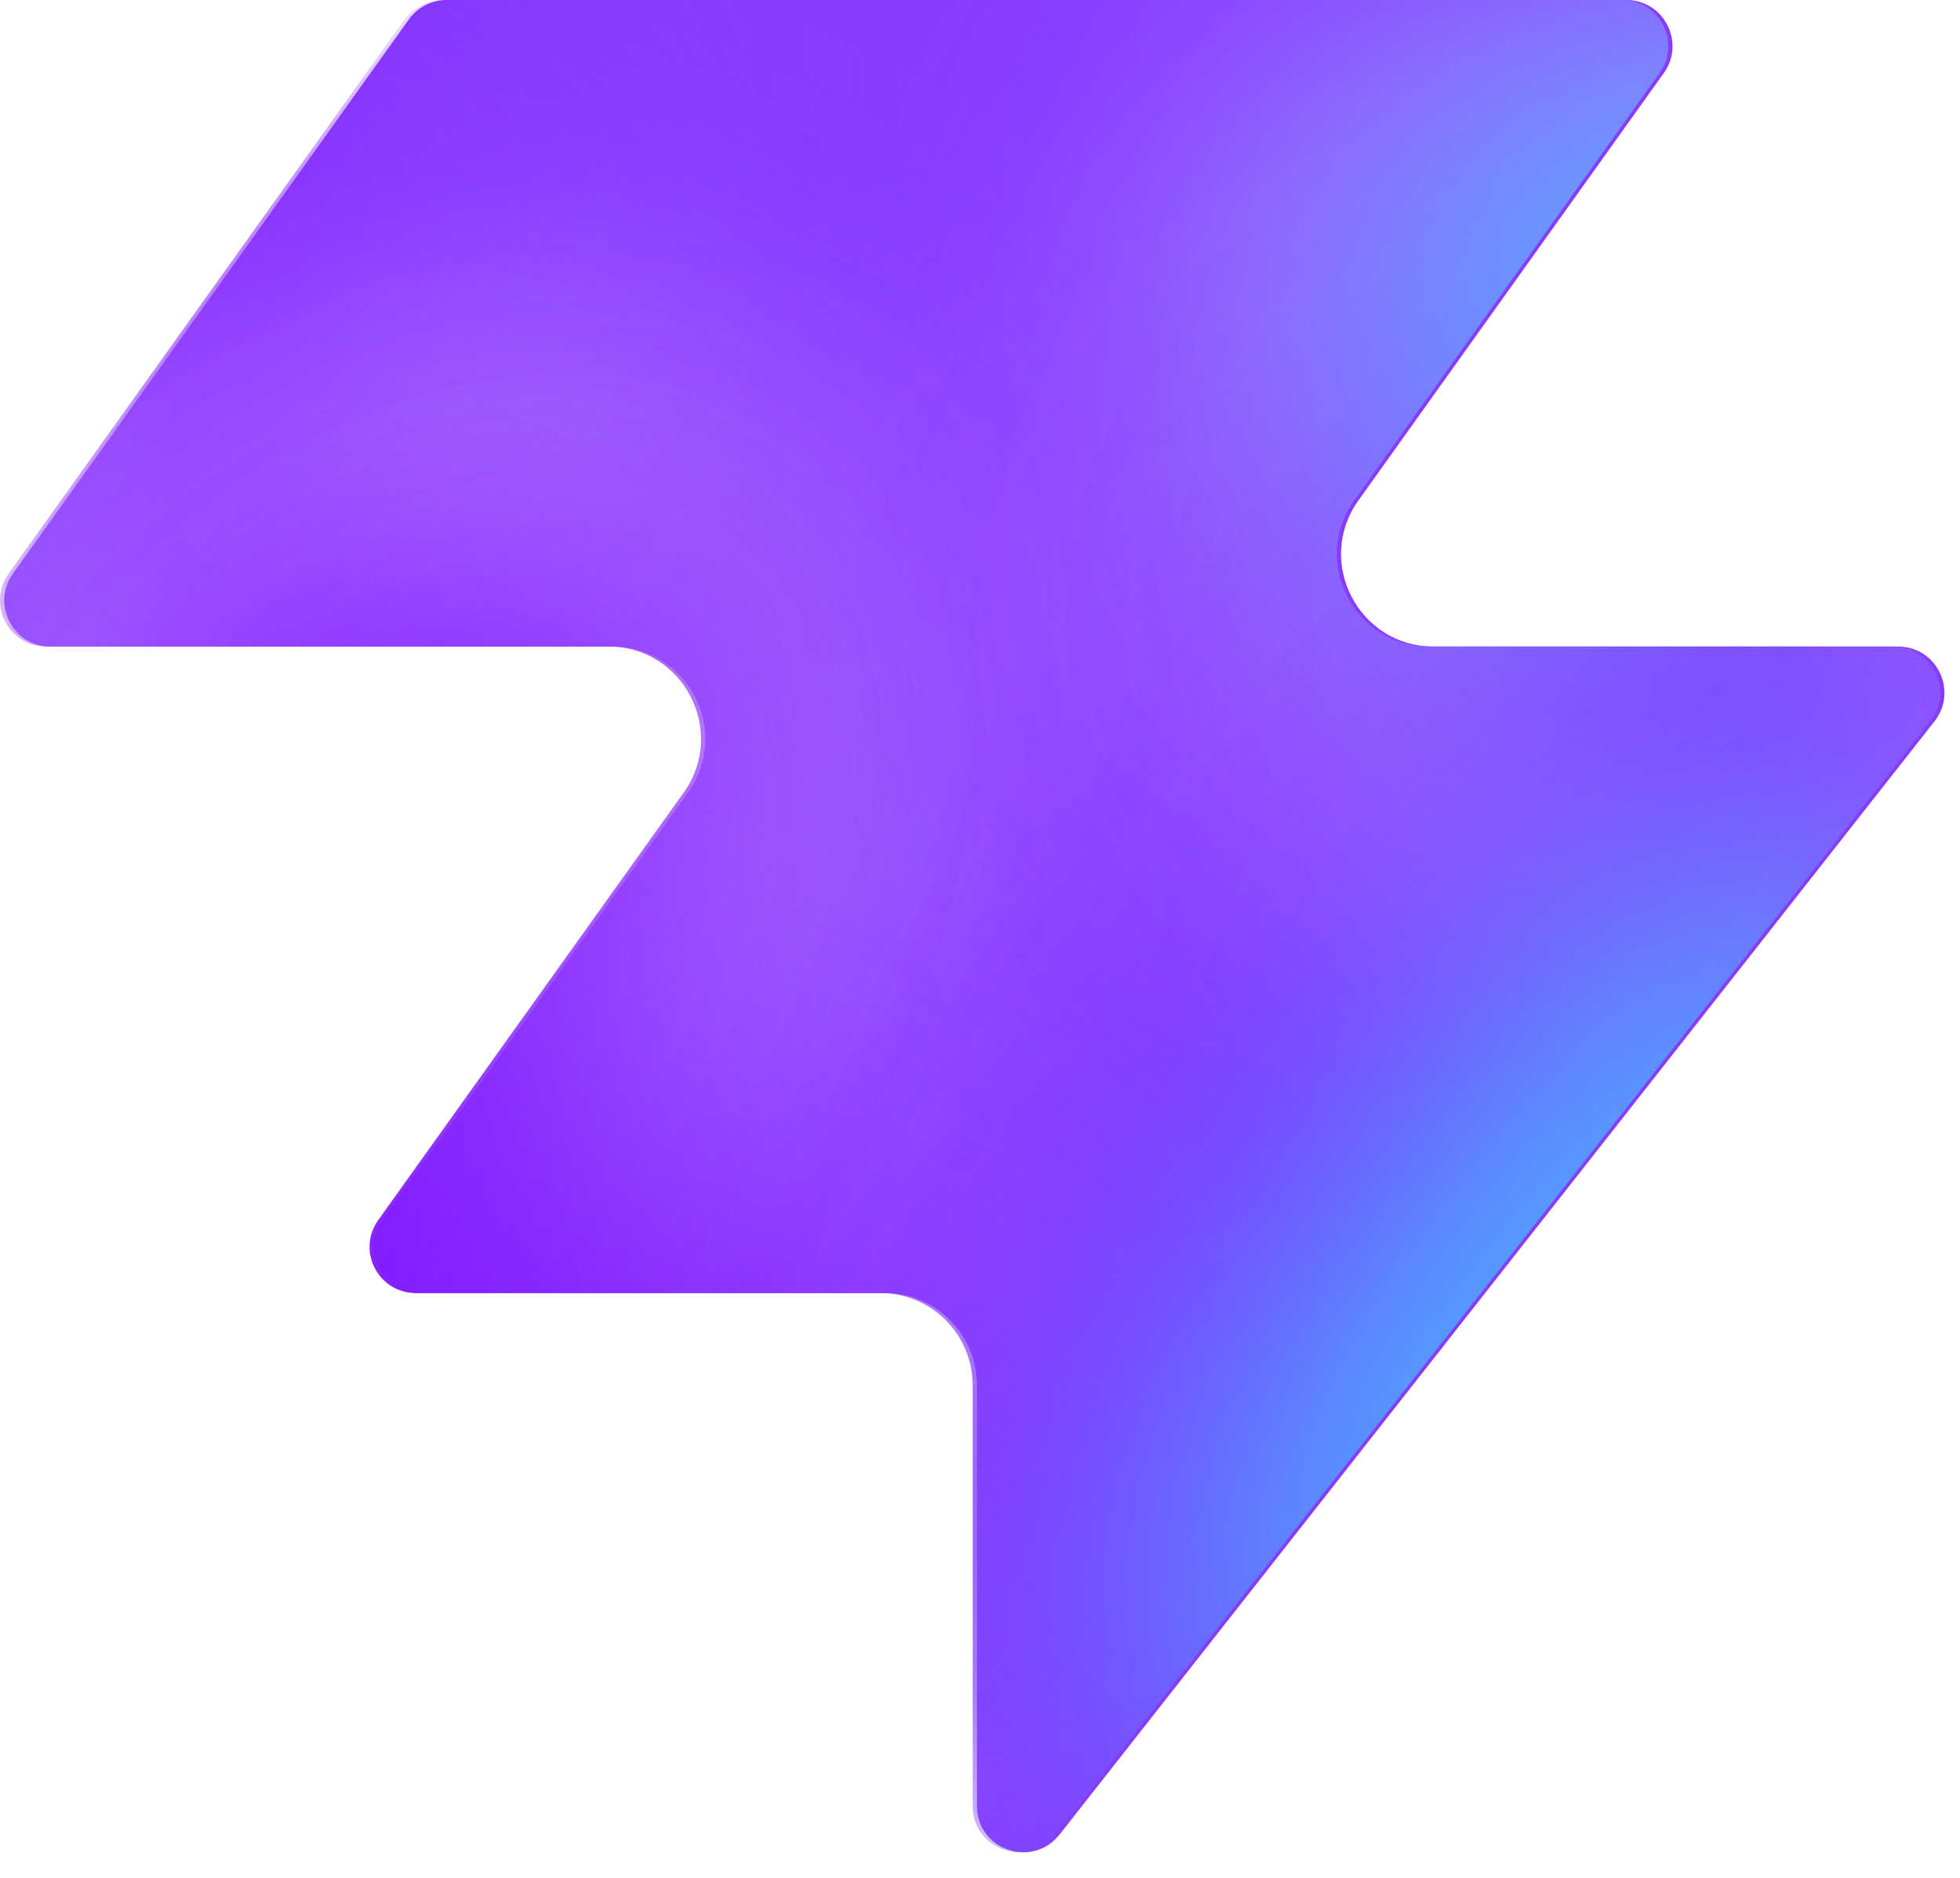
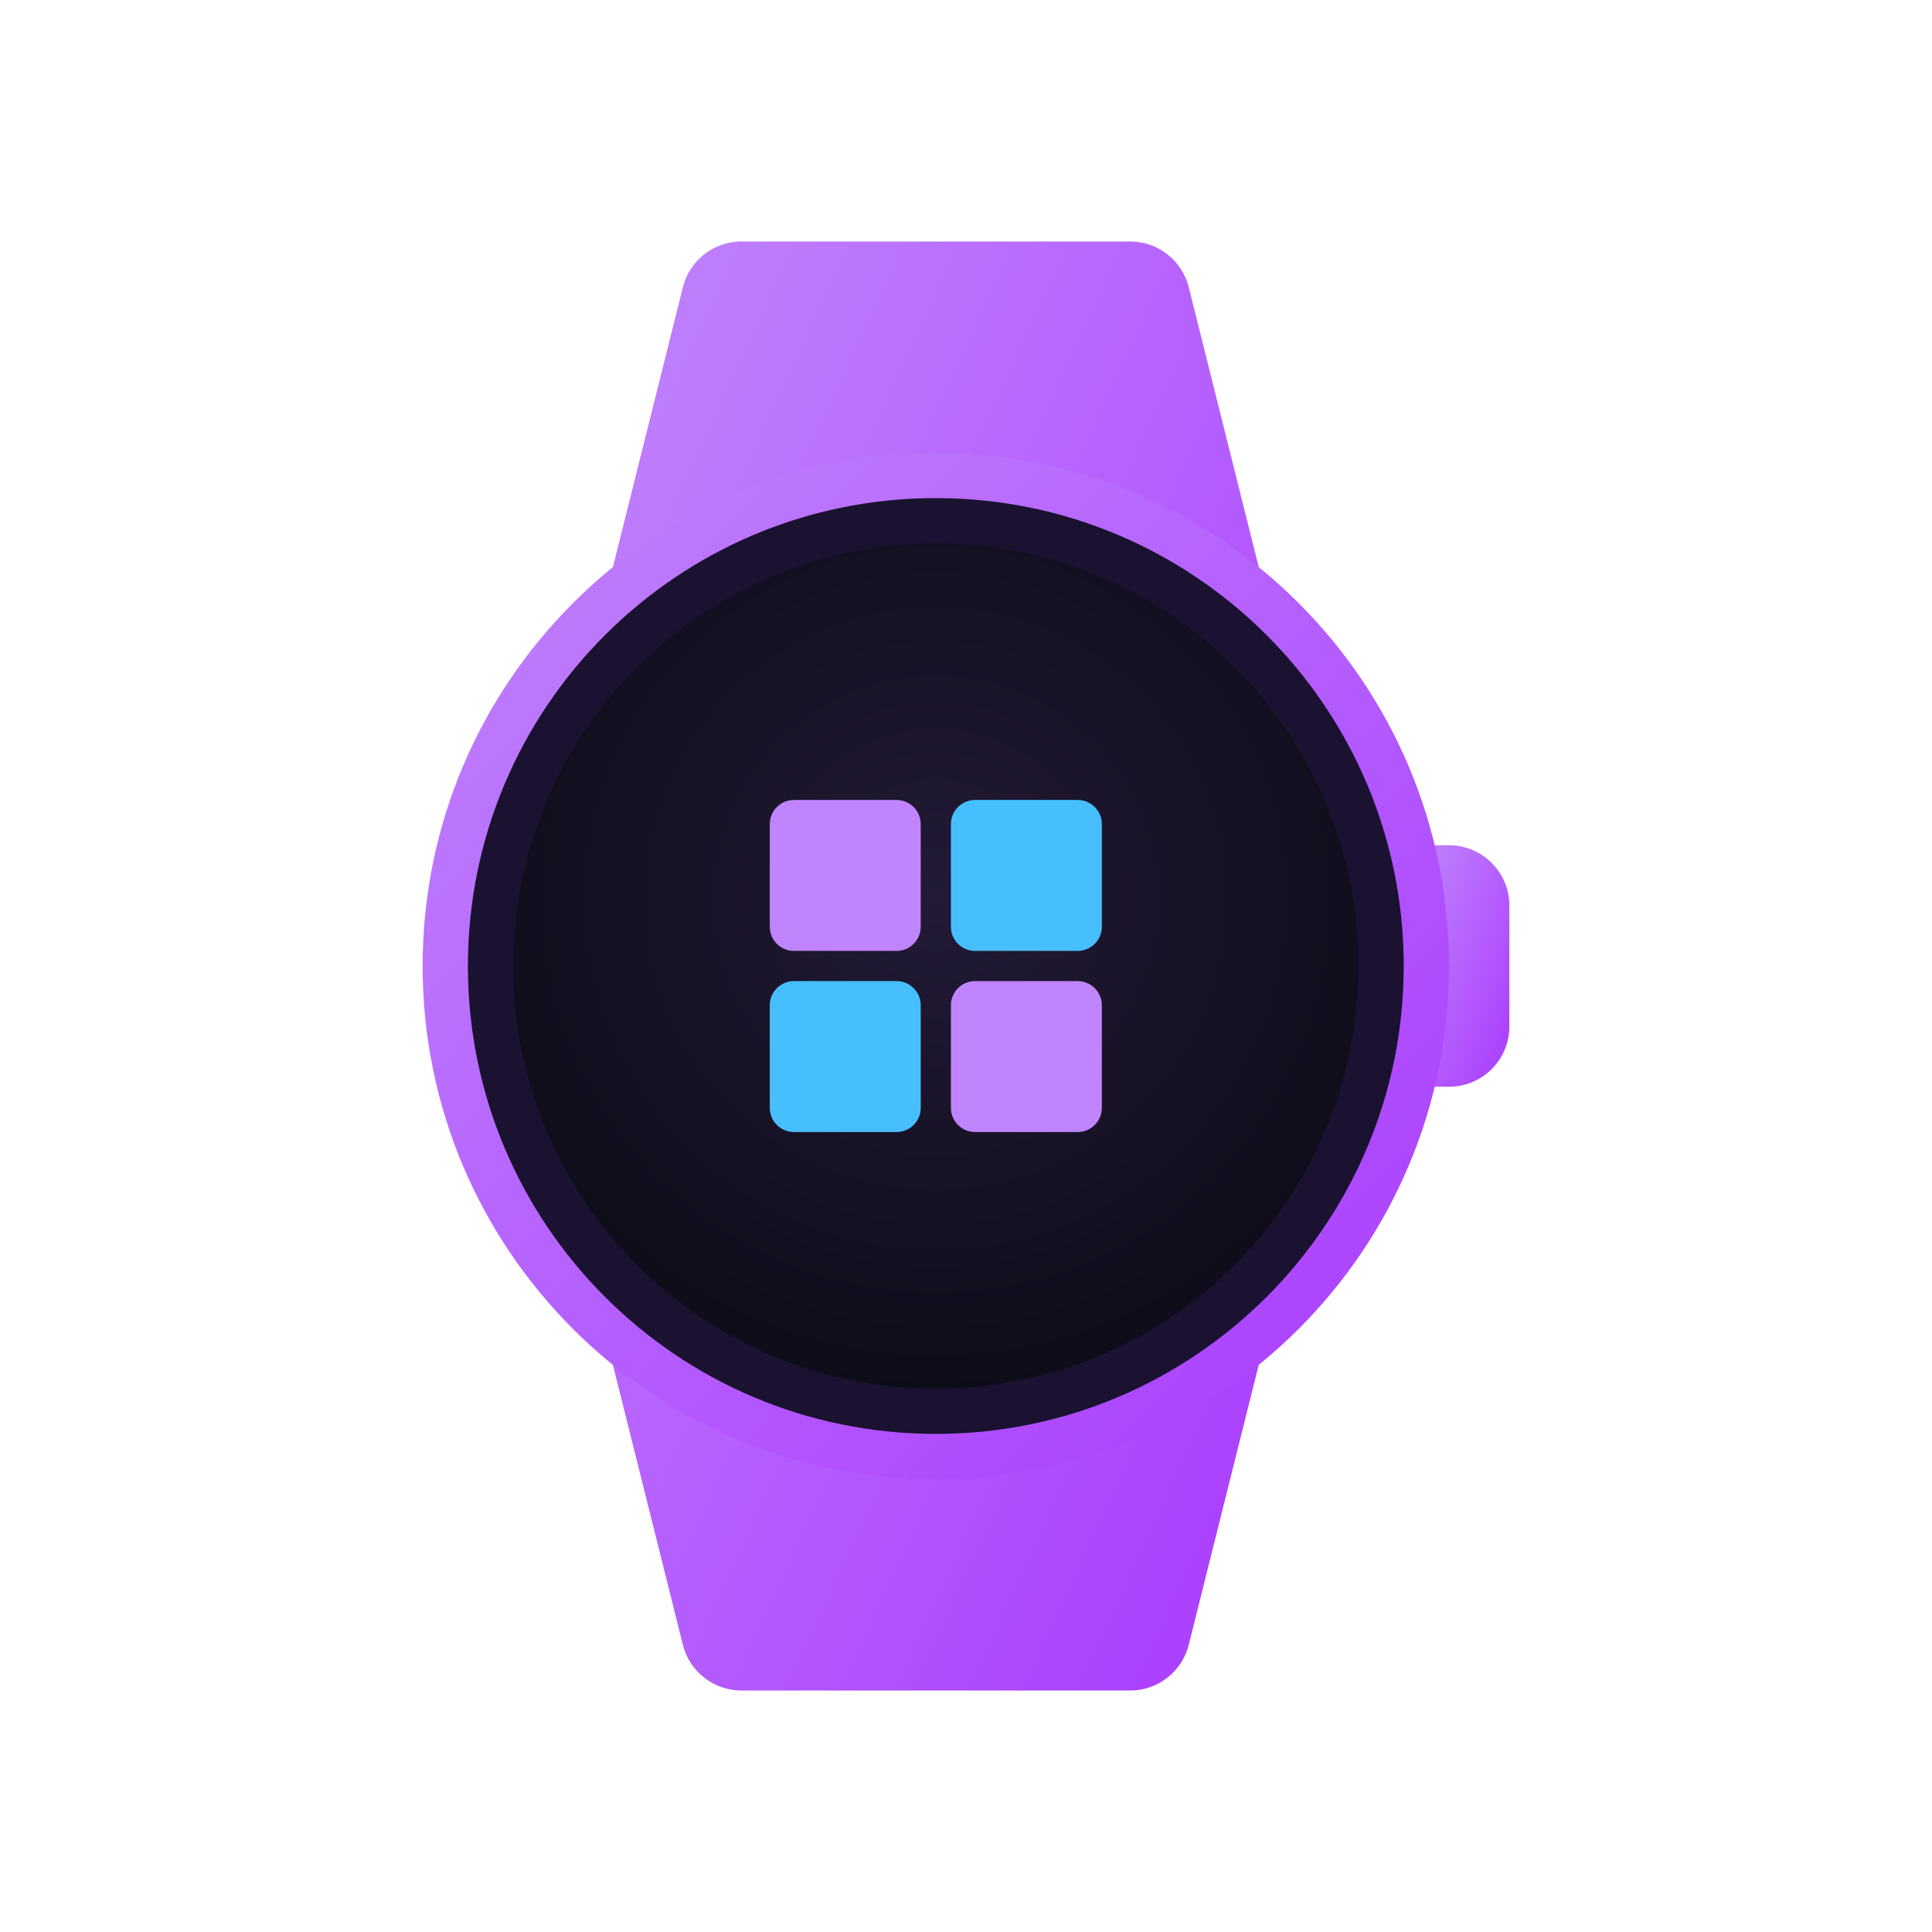
- <svg xmlns="http://www.w3.org/2000/svg" width="48" height="46" fill="none" viewBox="0 0 48 46">
-   <path fill="#863bff" d="M25.946 44.938c-.664.845-2.021.375-2.021-.698V33.937a2.26 2.26 0 0 0-2.262-2.262H10.287c-.92 0-1.456-1.04-.92-1.788l7.48-10.471c1.07-1.497 0-3.578-1.842-3.578H1.237c-.92 0-1.456-1.04-.92-1.788L10.013.474c.214-.297.556-.474.92-.474h28.894c.92 0 1.456 1.04.92 1.788l-7.48 10.471c-1.07 1.498 0 3.579 1.842 3.579h11.377c.943 0 1.473 1.088.89 1.83L25.947 44.94z" style="fill:#863bff;fill:color(display-p3 .525 .23 1);fill-opacity:1" />
-   <mask id="a" width="48" height="46" x="0" y="0" maskUnits="userSpaceOnUse" style="mask-type:alpha">
-     <path fill="#000" d="M25.842 44.938c-.664.844-2.021.375-2.021-.698V33.937a2.26 2.26 0 0 0-2.262-2.262H10.183c-.92 0-1.456-1.04-.92-1.788l7.48-10.471c1.07-1.498 0-3.579-1.842-3.579H1.133c-.92 0-1.456-1.04-.92-1.787L9.91.473c.214-.297.556-.474.92-.474h28.894c.92 0 1.456 1.04.92 1.788l-7.48 10.471c-1.07 1.498 0 3.578 1.842 3.578h11.377c.943 0 1.473 1.088.89 1.832L25.843 44.94z" style="fill:#000;fill-opacity:1" />
-   </mask>
-   <g mask="url(#a)">
-     <g filter="url(#b)">
-       <ellipse cx="5.508" cy="14.704" fill="#ede6ff" rx="5.508" ry="14.704" style="fill:#ede6ff;fill:color(display-p3 .927 .903 1);fill-opacity:1" transform="matrix(.00324 1 1 -.00324 -4.47 31.516)" />
-     </g>
-     <g filter="url(#c)">
-       <ellipse cx="10.399" cy="29.851" fill="#ede6ff" rx="10.399" ry="29.851" style="fill:#ede6ff;fill:color(display-p3 .927 .903 1);fill-opacity:1" transform="matrix(.00324 1 1 -.00324 -39.328 7.883)" />
-     </g>
-     <g filter="url(#d)">
-       <ellipse cx="5.508" cy="30.487" fill="#7e14ff" rx="5.508" ry="30.487" style="fill:#7e14ff;fill:color(display-p3 .492 .077 1);fill-opacity:1" transform="rotate(89.814 -25.913 -14.639)scale(1 -1)" />
-     </g>
-     <g filter="url(#e)">
-       <ellipse cx="5.508" cy="30.599" fill="#7e14ff" rx="5.508" ry="30.599" style="fill:#7e14ff;fill:color(display-p3 .492 .077 1);fill-opacity:1" transform="rotate(89.814 -32.644 -3.334)scale(1 -1)" />
-     </g>
-     <g filter="url(#f)">
-       <ellipse cx="5.508" cy="30.599" fill="#7e14ff" rx="5.508" ry="30.599" style="fill:#7e14ff;fill:color(display-p3 .492 .077 1);fill-opacity:1" transform="matrix(.00324 1 1 -.00324 -34.34 30.47)" />
-     </g>
-     <g filter="url(#g)">
-       <ellipse cx="14.072" cy="22.078" fill="#ede6ff" rx="14.072" ry="22.078" style="fill:#ede6ff;fill:color(display-p3 .927 .903 1);fill-opacity:1" transform="rotate(93.35 24.506 48.493)scale(-1 1)" />
-     </g>
-     <g filter="url(#h)">
-       <ellipse cx="3.47" cy="21.501" fill="#7e14ff" rx="3.47" ry="21.501" style="fill:#7e14ff;fill:color(display-p3 .492 .077 1);fill-opacity:1" transform="rotate(89.009 28.708 47.59)scale(-1 1)" />
-     </g>
-     <g filter="url(#i)">
-       <ellipse cx="3.47" cy="21.501" fill="#7e14ff" rx="3.47" ry="21.501" style="fill:#7e14ff;fill:color(display-p3 .492 .077 1);fill-opacity:1" transform="rotate(89.009 28.708 47.59)scale(-1 1)" />
-     </g>
-     <g filter="url(#j)">
-       <ellipse cx=".387" cy="8.972" fill="#7e14ff" rx="4.407" ry="29.108" style="fill:#7e14ff;fill:color(display-p3 .492 .077 1);fill-opacity:1" transform="rotate(39.51 .387 8.972)" />
-     </g>
-     <g filter="url(#k)">
-       <ellipse cx="47.523" cy="-6.092" fill="#7e14ff" rx="4.407" ry="29.108" style="fill:#7e14ff;fill:color(display-p3 .492 .077 1);fill-opacity:1" transform="rotate(37.892 47.523 -6.092)" />
-     </g>
-     <g filter="url(#l)">
-       <ellipse cx="41.412" cy="6.333" fill="#47bfff" rx="5.971" ry="9.665" style="fill:#47bfff;fill:color(display-p3 .28 .748 1);fill-opacity:1" transform="rotate(37.892 41.412 6.333)" />
-     </g>
-     <g filter="url(#m)">
-       <ellipse cx="-1.879" cy="38.332" fill="#7e14ff" rx="4.407" ry="29.108" style="fill:#7e14ff;fill:color(display-p3 .492 .077 1);fill-opacity:1" transform="rotate(37.892 -1.88 38.332)" />
-     </g>
-     <g filter="url(#n)">
-       <ellipse cx="-1.879" cy="38.332" fill="#7e14ff" rx="4.407" ry="29.108" style="fill:#7e14ff;fill:color(display-p3 .492 .077 1);fill-opacity:1" transform="rotate(37.892 -1.88 38.332)" />
-     </g>
-     <g filter="url(#o)">
-       <ellipse cx="35.651" cy="29.907" fill="#7e14ff" rx="4.407" ry="29.108" style="fill:#7e14ff;fill:color(display-p3 .492 .077 1);fill-opacity:1" transform="rotate(37.892 35.651 29.907)" />
-     </g>
-     <g filter="url(#p)">
-       <ellipse cx="38.418" cy="32.4" fill="#47bfff" rx="5.971" ry="15.297" style="fill:#47bfff;fill:color(display-p3 .28 .748 1);fill-opacity:1" transform="rotate(37.892 38.418 32.4)" />
-     </g>
-   </g>
+ <svg xmlns="http://www.w3.org/2000/svg" viewBox="0 0 64 64" role="img" aria-label="DaFit Canvas">
  <defs>
-     <filter id="b" width="60.045" height="41.654" x="-19.77" y="16.149" color-interpolation-filters="sRGB" filterUnits="userSpaceOnUse">
-       <feFlood flood-opacity="0" result="BackgroundImageFix" />
-       <feBlend in="SourceGraphic" in2="BackgroundImageFix" result="shape" />
-       <feGaussianBlur result="effect1_foregroundBlur_2002_17158" stdDeviation="7.659" />
-     </filter>
-     <filter id="c" width="90.34" height="51.437" x="-54.613" y="-7.533" color-interpolation-filters="sRGB" filterUnits="userSpaceOnUse">
-       <feFlood flood-opacity="0" result="BackgroundImageFix" />
-       <feBlend in="SourceGraphic" in2="BackgroundImageFix" result="shape" />
-       <feGaussianBlur result="effect1_foregroundBlur_2002_17158" stdDeviation="7.659" />
-     </filter>
-     <filter id="d" width="79.355" height="29.4" x="-49.64" y="2.03" color-interpolation-filters="sRGB" filterUnits="userSpaceOnUse">
-       <feFlood flood-opacity="0" result="BackgroundImageFix" />
-       <feBlend in="SourceGraphic" in2="BackgroundImageFix" result="shape" />
-       <feGaussianBlur result="effect1_foregroundBlur_2002_17158" stdDeviation="4.596" />
-     </filter>
-     <filter id="e" width="79.579" height="29.4" x="-45.045" y="20.029" color-interpolation-filters="sRGB" filterUnits="userSpaceOnUse">
-       <feFlood flood-opacity="0" result="BackgroundImageFix" />
-       <feBlend in="SourceGraphic" in2="BackgroundImageFix" result="shape" />
-       <feGaussianBlur result="effect1_foregroundBlur_2002_17158" stdDeviation="4.596" />
-     </filter>
-     <filter id="f" width="79.579" height="29.4" x="-43.513" y="21.178" color-interpolation-filters="sRGB" filterUnits="userSpaceOnUse">
-       <feFlood flood-opacity="0" result="BackgroundImageFix" />
-       <feBlend in="SourceGraphic" in2="BackgroundImageFix" result="shape" />
-       <feGaussianBlur result="effect1_foregroundBlur_2002_17158" stdDeviation="4.596" />
-     </filter>
-     <filter id="g" width="74.749" height="58.852" x="15.756" y="-17.901" color-interpolation-filters="sRGB" filterUnits="userSpaceOnUse">
-       <feFlood flood-opacity="0" result="BackgroundImageFix" />
-       <feBlend in="SourceGraphic" in2="BackgroundImageFix" result="shape" />
-       <feGaussianBlur result="effect1_foregroundBlur_2002_17158" stdDeviation="7.659" />
-     </filter>
-     <filter id="h" width="61.377" height="25.362" x="23.548" y="2.284" color-interpolation-filters="sRGB" filterUnits="userSpaceOnUse">
-       <feFlood flood-opacity="0" result="BackgroundImageFix" />
-       <feBlend in="SourceGraphic" in2="BackgroundImageFix" result="shape" />
-       <feGaussianBlur result="effect1_foregroundBlur_2002_17158" stdDeviation="4.596" />
-     </filter>
-     <filter id="i" width="61.377" height="25.362" x="23.548" y="2.284" color-interpolation-filters="sRGB" filterUnits="userSpaceOnUse">
-       <feFlood flood-opacity="0" result="BackgroundImageFix" />
-       <feBlend in="SourceGraphic" in2="BackgroundImageFix" result="shape" />
-       <feGaussianBlur result="effect1_foregroundBlur_2002_17158" stdDeviation="4.596" />
-     </filter>
-     <filter id="j" width="56.045" height="63.649" x="-27.636" y="-22.853" color-interpolation-filters="sRGB" filterUnits="userSpaceOnUse">
-       <feFlood flood-opacity="0" result="BackgroundImageFix" />
-       <feBlend in="SourceGraphic" in2="BackgroundImageFix" result="shape" />
-       <feGaussianBlur result="effect1_foregroundBlur_2002_17158" stdDeviation="4.596" />
-     </filter>
-     <filter id="k" width="54.814" height="64.646" x="20.116" y="-38.415" color-interpolation-filters="sRGB" filterUnits="userSpaceOnUse">
-       <feFlood flood-opacity="0" result="BackgroundImageFix" />
-       <feBlend in="SourceGraphic" in2="BackgroundImageFix" result="shape" />
-       <feGaussianBlur result="effect1_foregroundBlur_2002_17158" stdDeviation="4.596" />
-     </filter>
-     <filter id="l" width="33.541" height="35.313" x="24.641" y="-11.323" color-interpolation-filters="sRGB" filterUnits="userSpaceOnUse">
-       <feFlood flood-opacity="0" result="BackgroundImageFix" />
-       <feBlend in="SourceGraphic" in2="BackgroundImageFix" result="shape" />
-       <feGaussianBlur result="effect1_foregroundBlur_2002_17158" stdDeviation="4.596" />
-     </filter>
-     <filter id="m" width="54.814" height="64.646" x="-29.286" y="6.009" color-interpolation-filters="sRGB" filterUnits="userSpaceOnUse">
-       <feFlood flood-opacity="0" result="BackgroundImageFix" />
-       <feBlend in="SourceGraphic" in2="BackgroundImageFix" result="shape" />
-       <feGaussianBlur result="effect1_foregroundBlur_2002_17158" stdDeviation="4.596" />
-     </filter>
-     <filter id="n" width="54.814" height="64.646" x="-29.286" y="6.009" color-interpolation-filters="sRGB" filterUnits="userSpaceOnUse">
-       <feFlood flood-opacity="0" result="BackgroundImageFix" />
-       <feBlend in="SourceGraphic" in2="BackgroundImageFix" result="shape" />
-       <feGaussianBlur result="effect1_foregroundBlur_2002_17158" stdDeviation="4.596" />
-     </filter>
-     <filter id="o" width="54.814" height="64.646" x="8.244" y="-2.416" color-interpolation-filters="sRGB" filterUnits="userSpaceOnUse">
-       <feFlood flood-opacity="0" result="BackgroundImageFix" />
-       <feBlend in="SourceGraphic" in2="BackgroundImageFix" result="shape" />
-       <feGaussianBlur result="effect1_foregroundBlur_2002_17158" stdDeviation="4.596" />
-     </filter>
-     <filter id="p" width="39.409" height="43.623" x="18.713" y="10.588" color-interpolation-filters="sRGB" filterUnits="userSpaceOnUse">
-       <feFlood flood-opacity="0" result="BackgroundImageFix" />
-       <feBlend in="SourceGraphic" in2="BackgroundImageFix" result="shape" />
-       <feGaussianBlur result="effect1_foregroundBlur_2002_17158" stdDeviation="4.596" />
-     </filter>
+     <linearGradient id="dfc-fav-case" x1="0" y1="0" x2="1" y2="1">
+       <stop offset="0%" stop-color="#c084fc" />
+       <stop offset="100%" stop-color="#aa3bff" />
+     </linearGradient>
+     <radialGradient id="dfc-fav-screen" cx="50%" cy="42%" r="65%">
+       <stop offset="0%" stop-color="#221a36" />
+       <stop offset="100%" stop-color="#0d0a16" />
+     </radialGradient>
  </defs>
+   <path fill="url(#dfc-fav-case)" d="M48 36h-1v-8h1a2 2 0 0 1 2 2v4a2 2 0 0 1-2 2z" />
+   <path fill="url(#dfc-fav-case)" d="M42 20H20l2.621-10.485A2 2 0 0 1 24.562 8h12.876a2 2 0 0 1 1.941 1.515zM39.379 54.485A2 2 0 0 1 37.438 56H24.562a2 2 0 0 1-1.941-1.515L20 44h22z" />
+   <circle cx="31" cy="32" r="17" fill="url(#dfc-fav-case)" />
+   <circle cx="31" cy="32" r="15.5" fill="#1a1230" />
+   <circle cx="31" cy="32" r="14" fill="url(#dfc-fav-screen)" />
+   <rect x="25.5" y="26.5" width="5" height="5" rx="0.8" fill="#c084fc" />
+   <rect x="31.5" y="26.5" width="5" height="5" rx="0.8" fill="#47bfff" />
+   <rect x="25.5" y="32.5" width="5" height="5" rx="0.8" fill="#47bfff" />
+   <rect x="31.5" y="32.5" width="5" height="5" rx="0.8" fill="#c084fc" />
</svg>
